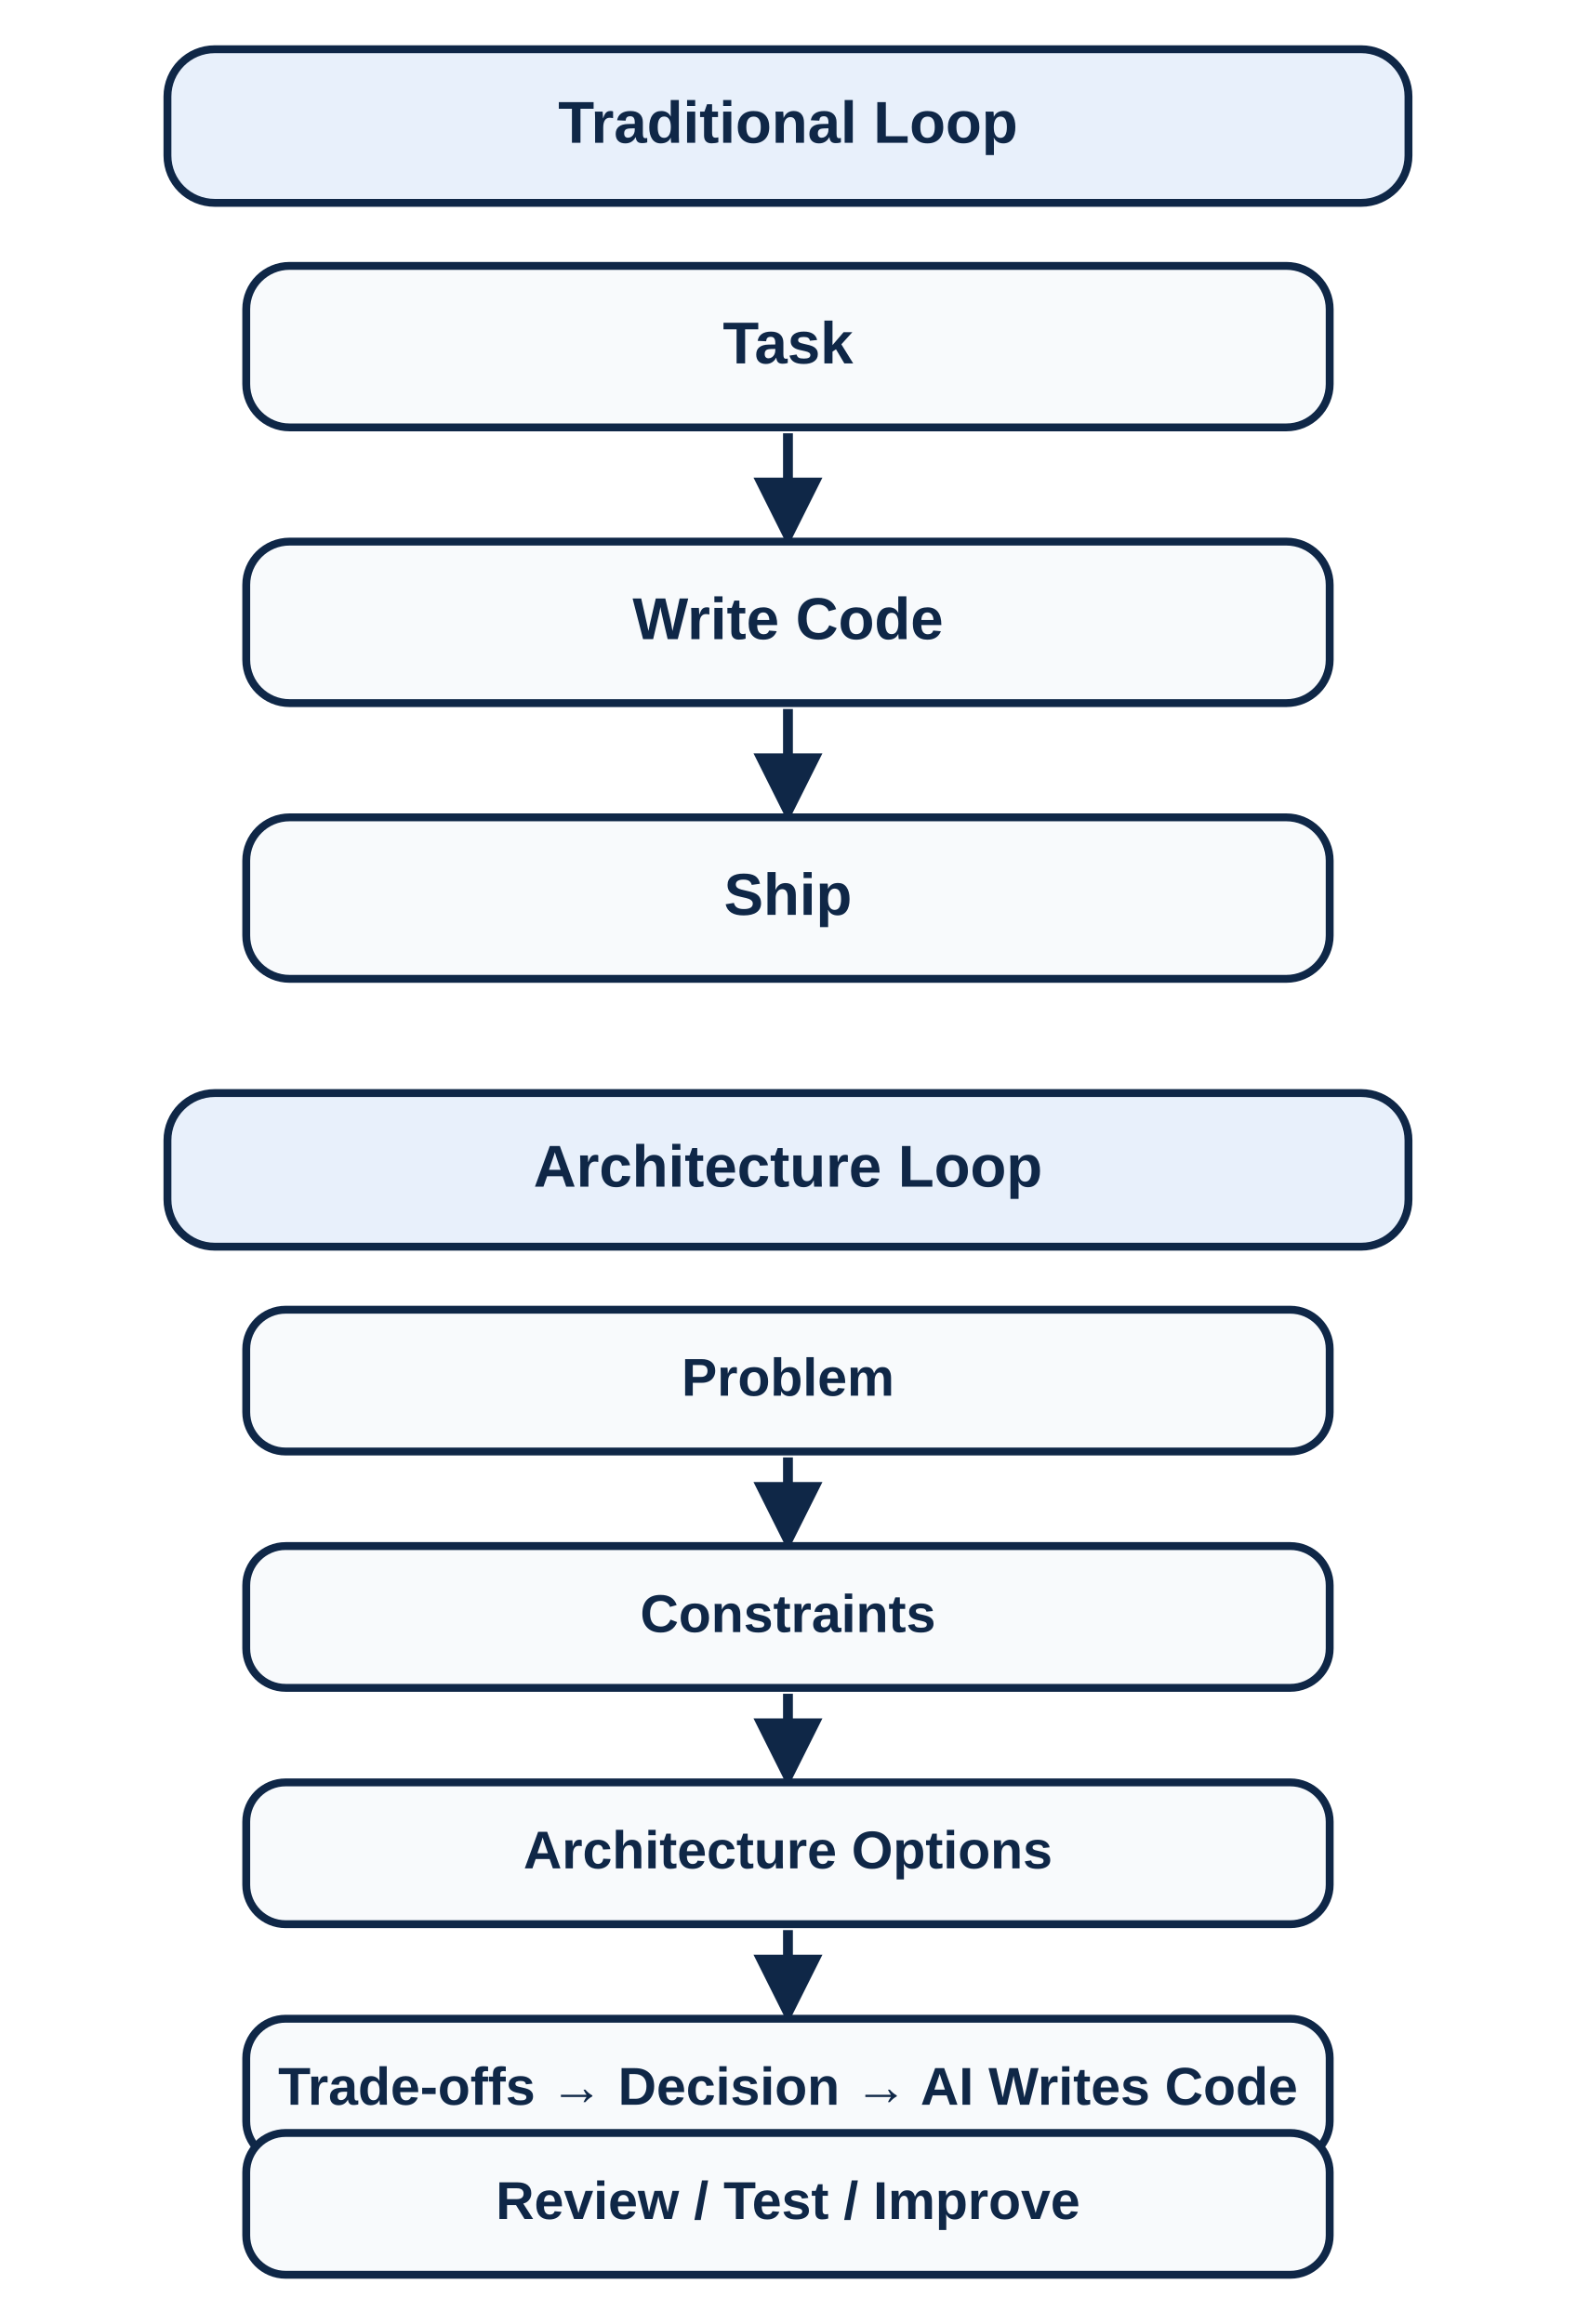
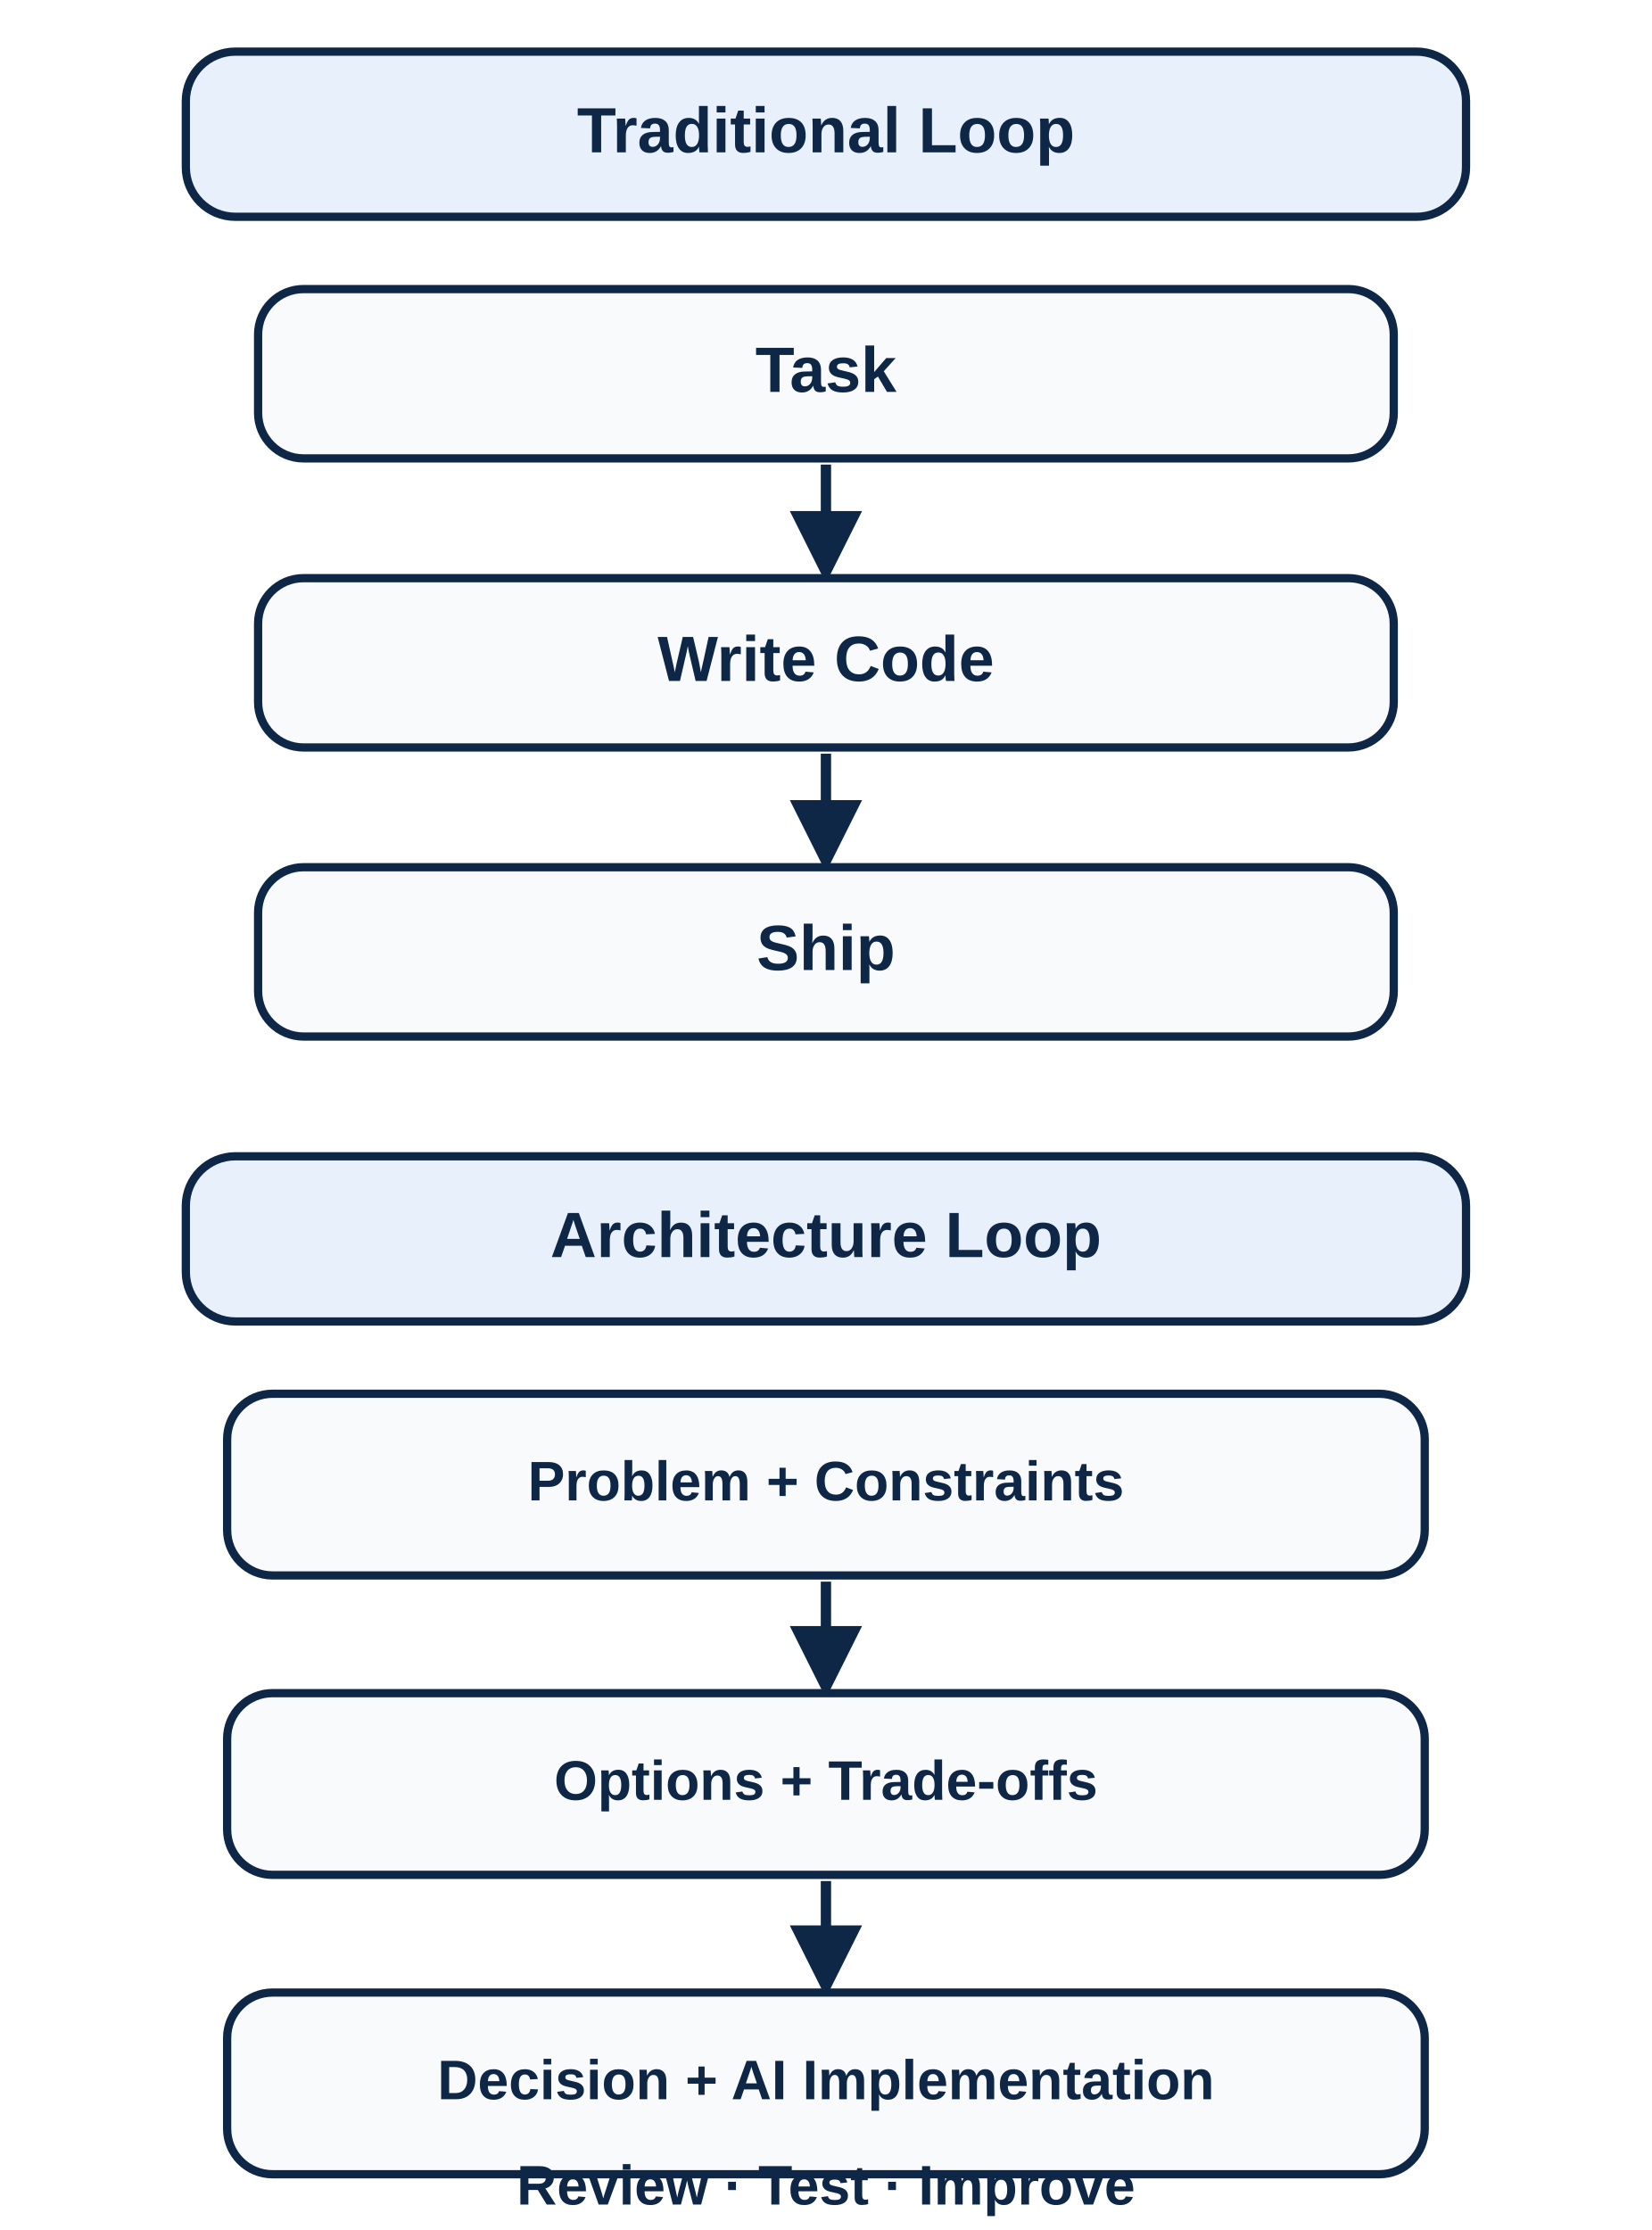
- <svg xmlns="http://www.w3.org/2000/svg" viewBox="0 0 800 1180" role="img" aria-labelledby="t d">
+ <svg xmlns="http://www.w3.org/2000/svg" viewBox="0 0 800 1080" role="img" aria-labelledby="t d">
  <defs>
-     <marker id="a" viewBox="0 0 10 10" refX="5" refY="5" markerWidth="7" markerHeight="7" orient="auto-start-reverse">
-       <path d="M 0 0 L 10 5 L 0 10 z" fill="#0f2747" />
+     <marker id="a" viewBox="0 0 10 10" refX="5" refY="5" markerWidth="7" markerHeight="7" orient="auto">
+       <path d="M0 0L10 5L0 10z" fill="#0f2747" />
    </marker>
  </defs>
-   <style>.card{fill:#f8fafc;stroke:#0f2747;stroke-width:4}.head{fill:#e8f0fb;stroke:#0f2747;stroke-width:4}.txt{fill:#0f2747;font:700 30px Arial,Helvetica,sans-serif;text-anchor:middle;dominant-baseline:middle}.small{font-size:27px}.arrow{stroke:#0f2747;stroke-width:5;marker-end:url(#a)}</style>
-   <rect class="head" x="85" y="25" width="630" height="78" rx="24" />
-   <text class="txt" x="400" y="64">Traditional Loop</text>
-   <rect class="card" x="125" y="135" width="550" height="82" rx="22" />
-   <text class="txt" x="400" y="176">Task</text>
-   <line class="arrow" x1="400" y1="220" x2="400" y2="260" />
-   <rect class="card" x="125" y="275" width="550" height="82" rx="22" />
-   <text class="txt" x="400" y="316">Write Code</text>
-   <line class="arrow" x1="400" y1="360" x2="400" y2="400" />
-   <rect class="card" x="125" y="415" width="550" height="82" rx="22" />
-   <text class="txt" x="400" y="456">Ship</text>
-   <rect class="head" x="85" y="555" width="630" height="78" rx="24" />
-   <text class="txt" x="400" y="594">Architecture Loop</text>
-   <g>
-     <rect class="card" x="125" y="665" width="550" height="72" rx="20" />
-     <text class="txt small" x="400" y="701">Problem</text>
-     <line class="arrow" x1="400" y1="740" x2="400" y2="770" />
-     <rect class="card" x="125" y="785" width="550" height="72" rx="20" />
-     <text class="txt small" x="400" y="821">Constraints</text>
-     <line class="arrow" x1="400" y1="860" x2="400" y2="890" />
-     <rect class="card" x="125" y="905" width="550" height="72" rx="20" />
-     <text class="txt small" x="400" y="941">Architecture Options</text>
-     <line class="arrow" x1="400" y1="980" x2="400" y2="1010" />
-     <rect class="card" x="125" y="1025" width="550" height="72" rx="20" />
-     <text class="txt small" x="400" y="1061">Trade-offs → Decision → AI Writes Code</text>
-     <line class="arrow" x1="400" y1="1100" x2="400" y2="1125" />
-     <rect class="card" x="125" y="1138" width="550" height="72" rx="20" transform="translate(0,-55)" />
-     <text class="txt small" x="400" y="1119">Review / Test / Improve</text>
-   </g>
+   <style>.card{fill:#f8fafc;stroke:#0f2747;stroke-width:4}.head{fill:#e8f0fb;stroke:#0f2747;stroke-width:4}.txt{fill:#0f2747;font:700 31px Arial,Helvetica,sans-serif;text-anchor:middle;dominant-baseline:middle}.sub{font-size:27px}.arrow{stroke:#0f2747;stroke-width:5;marker-end:url(#a)}</style>
+   <rect class="head" x="90" y="25" width="620" height="80" rx="24" />
+   <text class="txt" x="400" y="65">Traditional Loop</text>
+   <rect class="card" x="125" y="140" width="550" height="82" rx="22" />
+   <text class="txt" x="400" y="181">Task</text>
+   <line class="arrow" x1="400" y1="225" x2="400" y2="265" />
+   <rect class="card" x="125" y="280" width="550" height="82" rx="22" />
+   <text class="txt" x="400" y="321">Write Code</text>
+   <line class="arrow" x1="400" y1="365" x2="400" y2="405" />
+   <rect class="card" x="125" y="420" width="550" height="82" rx="22" />
+   <text class="txt" x="400" y="461">Ship</text>
+   <rect class="head" x="90" y="560" width="620" height="80" rx="24" />
+   <text class="txt" x="400" y="600">Architecture Loop</text>
+   <rect class="card" x="110" y="675" width="580" height="88" rx="22" />
+   <text class="txt sub" x="400" y="719">Problem + Constraints</text>
+   <line class="arrow" x1="400" y1="766" x2="400" y2="805" />
+   <rect class="card" x="110" y="820" width="580" height="88" rx="22" />
+   <text class="txt sub" x="400" y="864">Options + Trade-offs</text>
+   <line class="arrow" x1="400" y1="911" x2="400" y2="950" />
+   <rect class="card" x="110" y="965" width="580" height="88" rx="22" />
+   <text class="txt sub" x="400" y="1009">Decision + AI Implementation</text>
+   <text class="txt sub" x="400" y="1060">Review · Test · Improve</text>
</svg>
